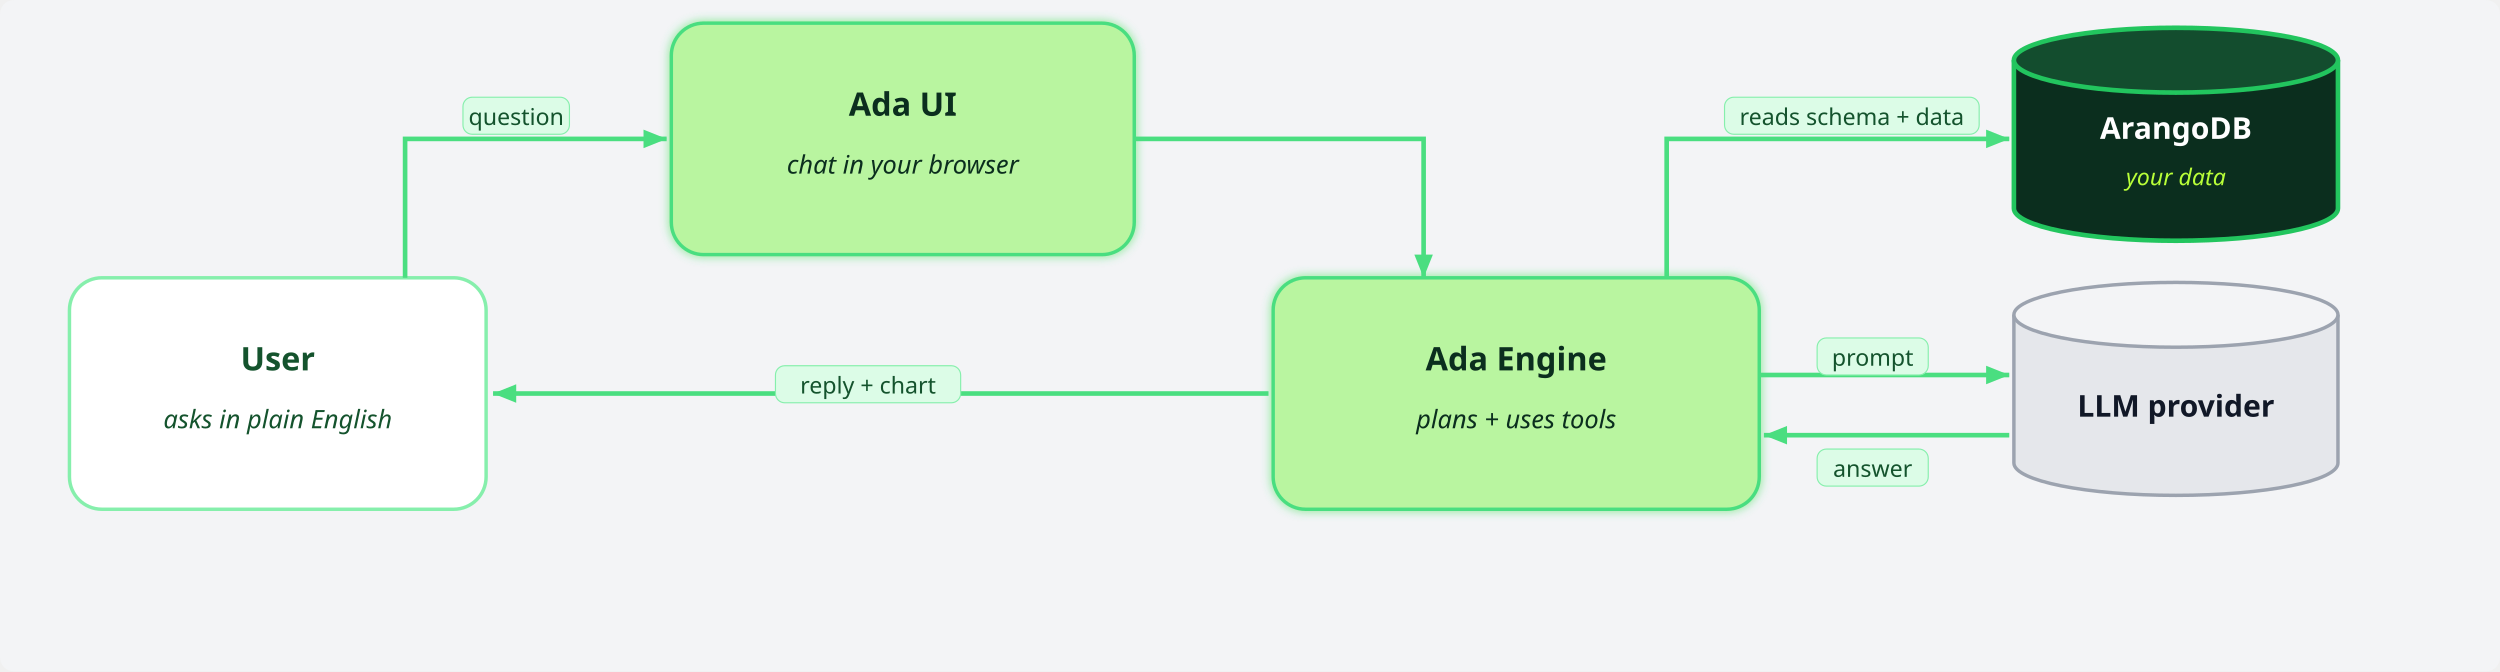
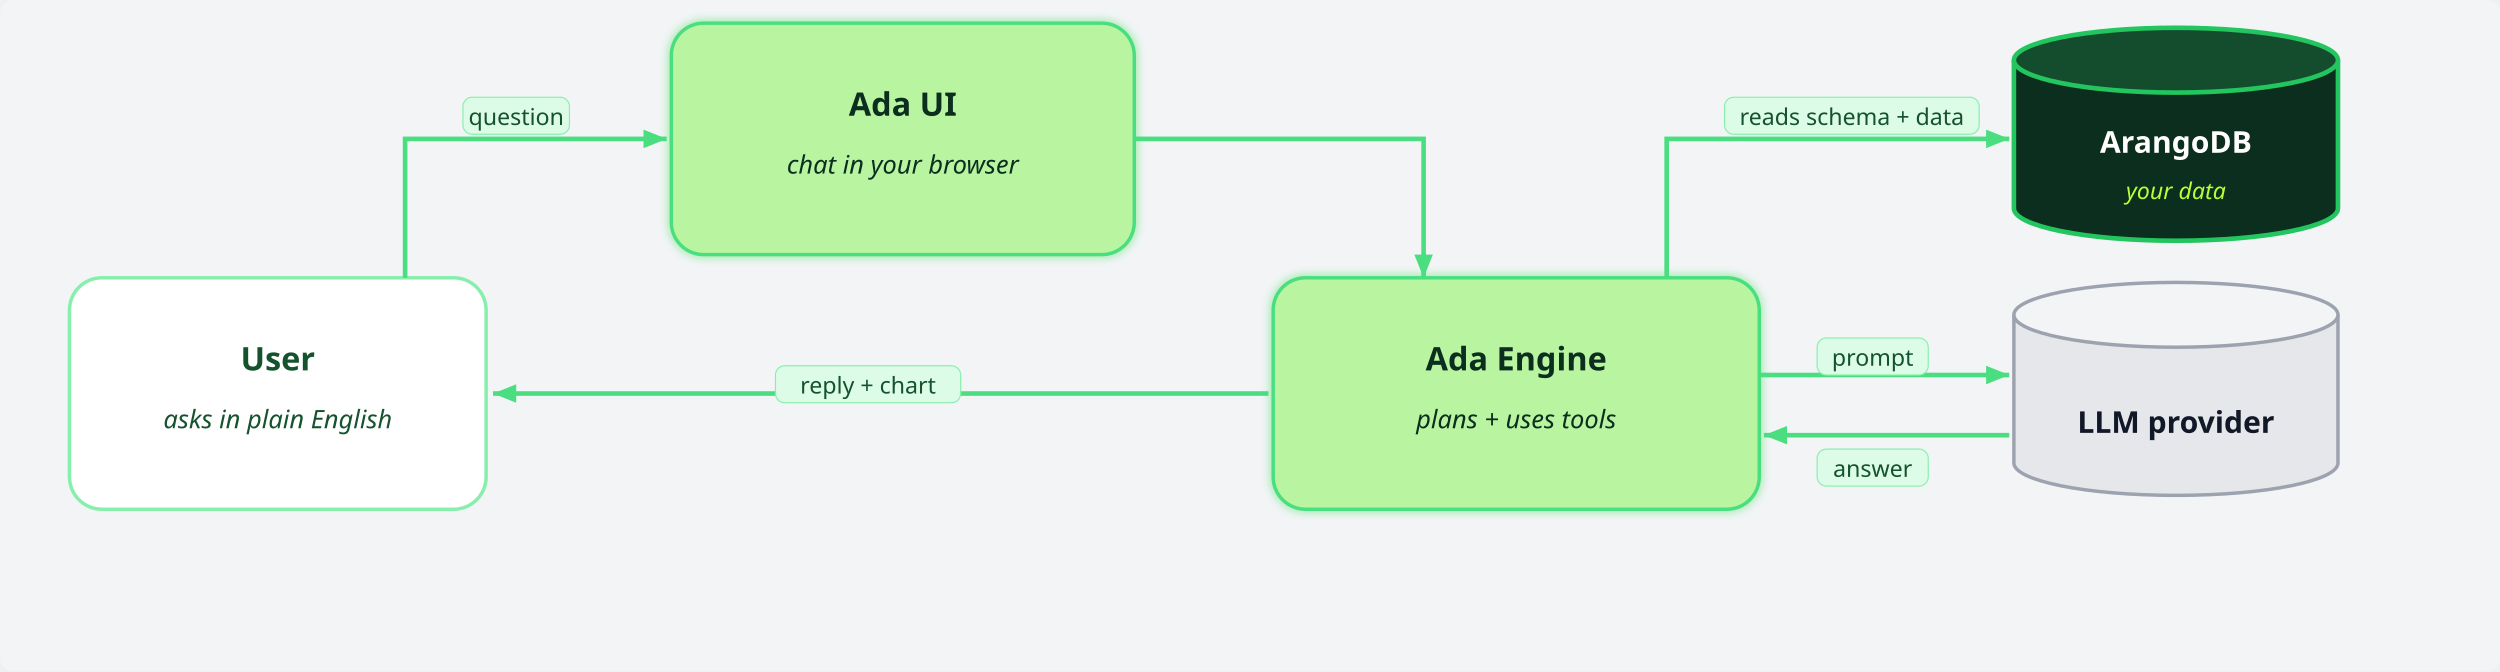
<svg xmlns="http://www.w3.org/2000/svg" viewBox="0 0 1080 290" style="display:block;width:100%;max-width:1080px;margin:0 auto">
  <style>
    .ada .pill-aai { fill: #b9f5a0; stroke: #4ade80; stroke-width: 1.5; }
    .ada .pill-ps  { fill: #ffffff; stroke: #86efac; stroke-width: 1.5; }
    .ada .cyl-db   { fill: #0b2e1e; stroke: #22c55e; stroke-width: 2; }
    .ada .cyl-db-top { fill: #134d2e; stroke: #22c55e; stroke-width: 2; }
    .ada .cyl-llm  { fill: #e5e7eb; stroke: #9ca3af; stroke-width: 1.5; }
    .ada .cyl-llm-top { fill: #f3f4f6; stroke: #9ca3af; stroke-width: 1.5; }
    .ada .card:hover .pill-aai     { fill: #ffffff; stroke: #22c55e; }
    .ada .card:hover .pill-ps      { fill: #dcfce7; stroke: #22c55e; }
    .ada .card:hover .cyl-db       { fill: #134d2e; stroke: #b9ff38; }
    .ada .card:hover .cyl-db-top   { fill: #1a5e38; stroke: #b9ff38; }
    .ada .card:hover .cyl-llm      { fill: #b9ff38; stroke: #22c55e; }
    .ada .card:hover .cyl-llm-top  { fill: #dcfce7; stroke: #22c55e; }
  </style>
  <defs>
    <filter id="ada-glow" x="-20%" y="-20%" width="140%" height="140%">
      <feGaussianBlur stdDeviation="2" result="blur" />
      <feMerge>
        <feMergeNode in="blur" />
        <feMergeNode in="SourceGraphic" />
      </feMerge>
    </filter>
    <marker id="ada-arrow" markerWidth="10" markerHeight="8" refX="10" refY="4" orient="auto" markerUnits="userSpaceOnUse">
      <polygon points="0 0,10 4,0 8" fill="#4ade80" />
    </marker>
  </defs>
  <g class="ada">
    <rect width="1080" height="290" fill="#f3f4f6" rx="6" />
    <g class="card">
      <rect x="30" y="120" width="180" height="100" rx="14" class="pill-ps" />
      <text x="120" y="160" text-anchor="middle" font-family="sans-serif" font-size="14" font-weight="bold" fill="#14532d">User</text>
      <text x="120" y="185" text-anchor="middle" font-family="sans-serif" font-size="11" font-style="italic" fill="#14532d">asks in plain English</text>
    </g>
    <g class="card">
      <rect x="290" y="10" width="200" height="100" rx="14" class="pill-aai" filter="url(#ada-glow)" />
      <text x="390" y="50" text-anchor="middle" font-family="sans-serif" font-size="14" font-weight="bold" fill="#0b2e1e">Ada UI</text>
      <text x="390" y="75" text-anchor="middle" font-family="sans-serif" font-size="11" font-style="italic" fill="#0b2e1e">chat in your browser</text>
    </g>
    <g class="card">
      <rect x="550" y="120" width="210" height="100" rx="14" class="pill-aai" filter="url(#ada-glow)" />
      <text x="655" y="160" text-anchor="middle" font-family="sans-serif" font-size="14" font-weight="bold" fill="#0b2e1e">Ada Engine</text>
      <text x="655" y="185" text-anchor="middle" font-family="sans-serif" font-size="11" font-style="italic" fill="#0b2e1e">plans + uses tools</text>
    </g>
    <g class="card">
      <path d="M 870 26 L 870 90 A 70 14 0 0 0 1010 90 L 1010 26" class="cyl-db" />
      <ellipse cx="940" cy="26" rx="70" ry="14" class="cyl-db-top" />
-       <text x="940" y="60" text-anchor="middle" font-family="sans-serif" font-size="13" font-weight="bold" fill="#ffffff">ArangoDB</text>
-       <text x="940" y="80" text-anchor="middle" font-family="sans-serif" font-size="10" font-style="italic" fill="#b9ff38">your data</text>
+       <text x="940" y="66" text-anchor="middle" font-family="sans-serif" font-size="13" font-weight="bold" fill="#ffffff">ArangoDB</text>
+       <text x="940" y="86" text-anchor="middle" font-family="sans-serif" font-size="10" font-style="italic" fill="#b9ff38">your data</text>
    </g>
    <g class="card">
      <path d="M 870 136 L 870 200 A 70 14 0 0 0 1010 200 L 1010 136" class="cyl-llm" />
      <ellipse cx="940" cy="136" rx="70" ry="14" class="cyl-llm-top" />
-       <text x="940" y="180" text-anchor="middle" font-family="sans-serif" font-size="13" font-weight="bold" fill="#111827">LLM provider</text>
+       <text x="940" y="187" text-anchor="middle" font-family="sans-serif" font-size="13" font-weight="bold" fill="#111827">LLM provider</text>
    </g>
    <path d="M 175 120 L 175 60 L 288 60" stroke="#4ade80" stroke-width="2" fill="none" marker-end="url(#ada-arrow)" />
    <rect x="200" y="42" width="46" height="16" rx="4" fill="#dcfce7" stroke="#86efac" stroke-width="0.5" />
    <text x="223" y="54" text-anchor="middle" font-family="sans-serif" font-size="10" fill="#14532d">question</text>
    <path d="M 490 60 L 615 60 L 615 120" stroke="#4ade80" stroke-width="2" fill="none" marker-end="url(#ada-arrow)" />
    <path d="M 548 170 L 213 170" stroke="#4ade80" stroke-width="2" fill="none" marker-end="url(#ada-arrow)" />
    <rect x="335" y="158" width="80" height="16" rx="4" fill="#dcfce7" stroke="#86efac" stroke-width="0.5" />
    <text x="375" y="170" text-anchor="middle" font-family="sans-serif" font-size="10" fill="#14532d">reply + chart</text>
    <path d="M 720 120 L 720 60 L 868 60" stroke="#4ade80" stroke-width="2" fill="none" marker-end="url(#ada-arrow)" />
    <rect x="745" y="42" width="110" height="16" rx="4" fill="#dcfce7" stroke="#86efac" stroke-width="0.5" />
    <text x="800" y="54" text-anchor="middle" font-family="sans-serif" font-size="10" fill="#14532d">reads schema + data</text>
    <path d="M 760 162 L 868 162" stroke="#4ade80" stroke-width="2" fill="none" marker-end="url(#ada-arrow)" />
    <rect x="785" y="146" width="48" height="16" rx="4" fill="#dcfce7" stroke="#86efac" stroke-width="0.5" />
    <text x="809" y="158" text-anchor="middle" font-family="sans-serif" font-size="10" fill="#14532d">prompt</text>
    <path d="M 868 188 L 762 188" stroke="#4ade80" stroke-width="2" fill="none" marker-end="url(#ada-arrow)" />
    <rect x="785" y="194" width="48" height="16" rx="4" fill="#dcfce7" stroke="#86efac" stroke-width="0.5" />
    <text x="809" y="206" text-anchor="middle" font-family="sans-serif" font-size="10" fill="#14532d">answer</text>
  </g>
</svg>
